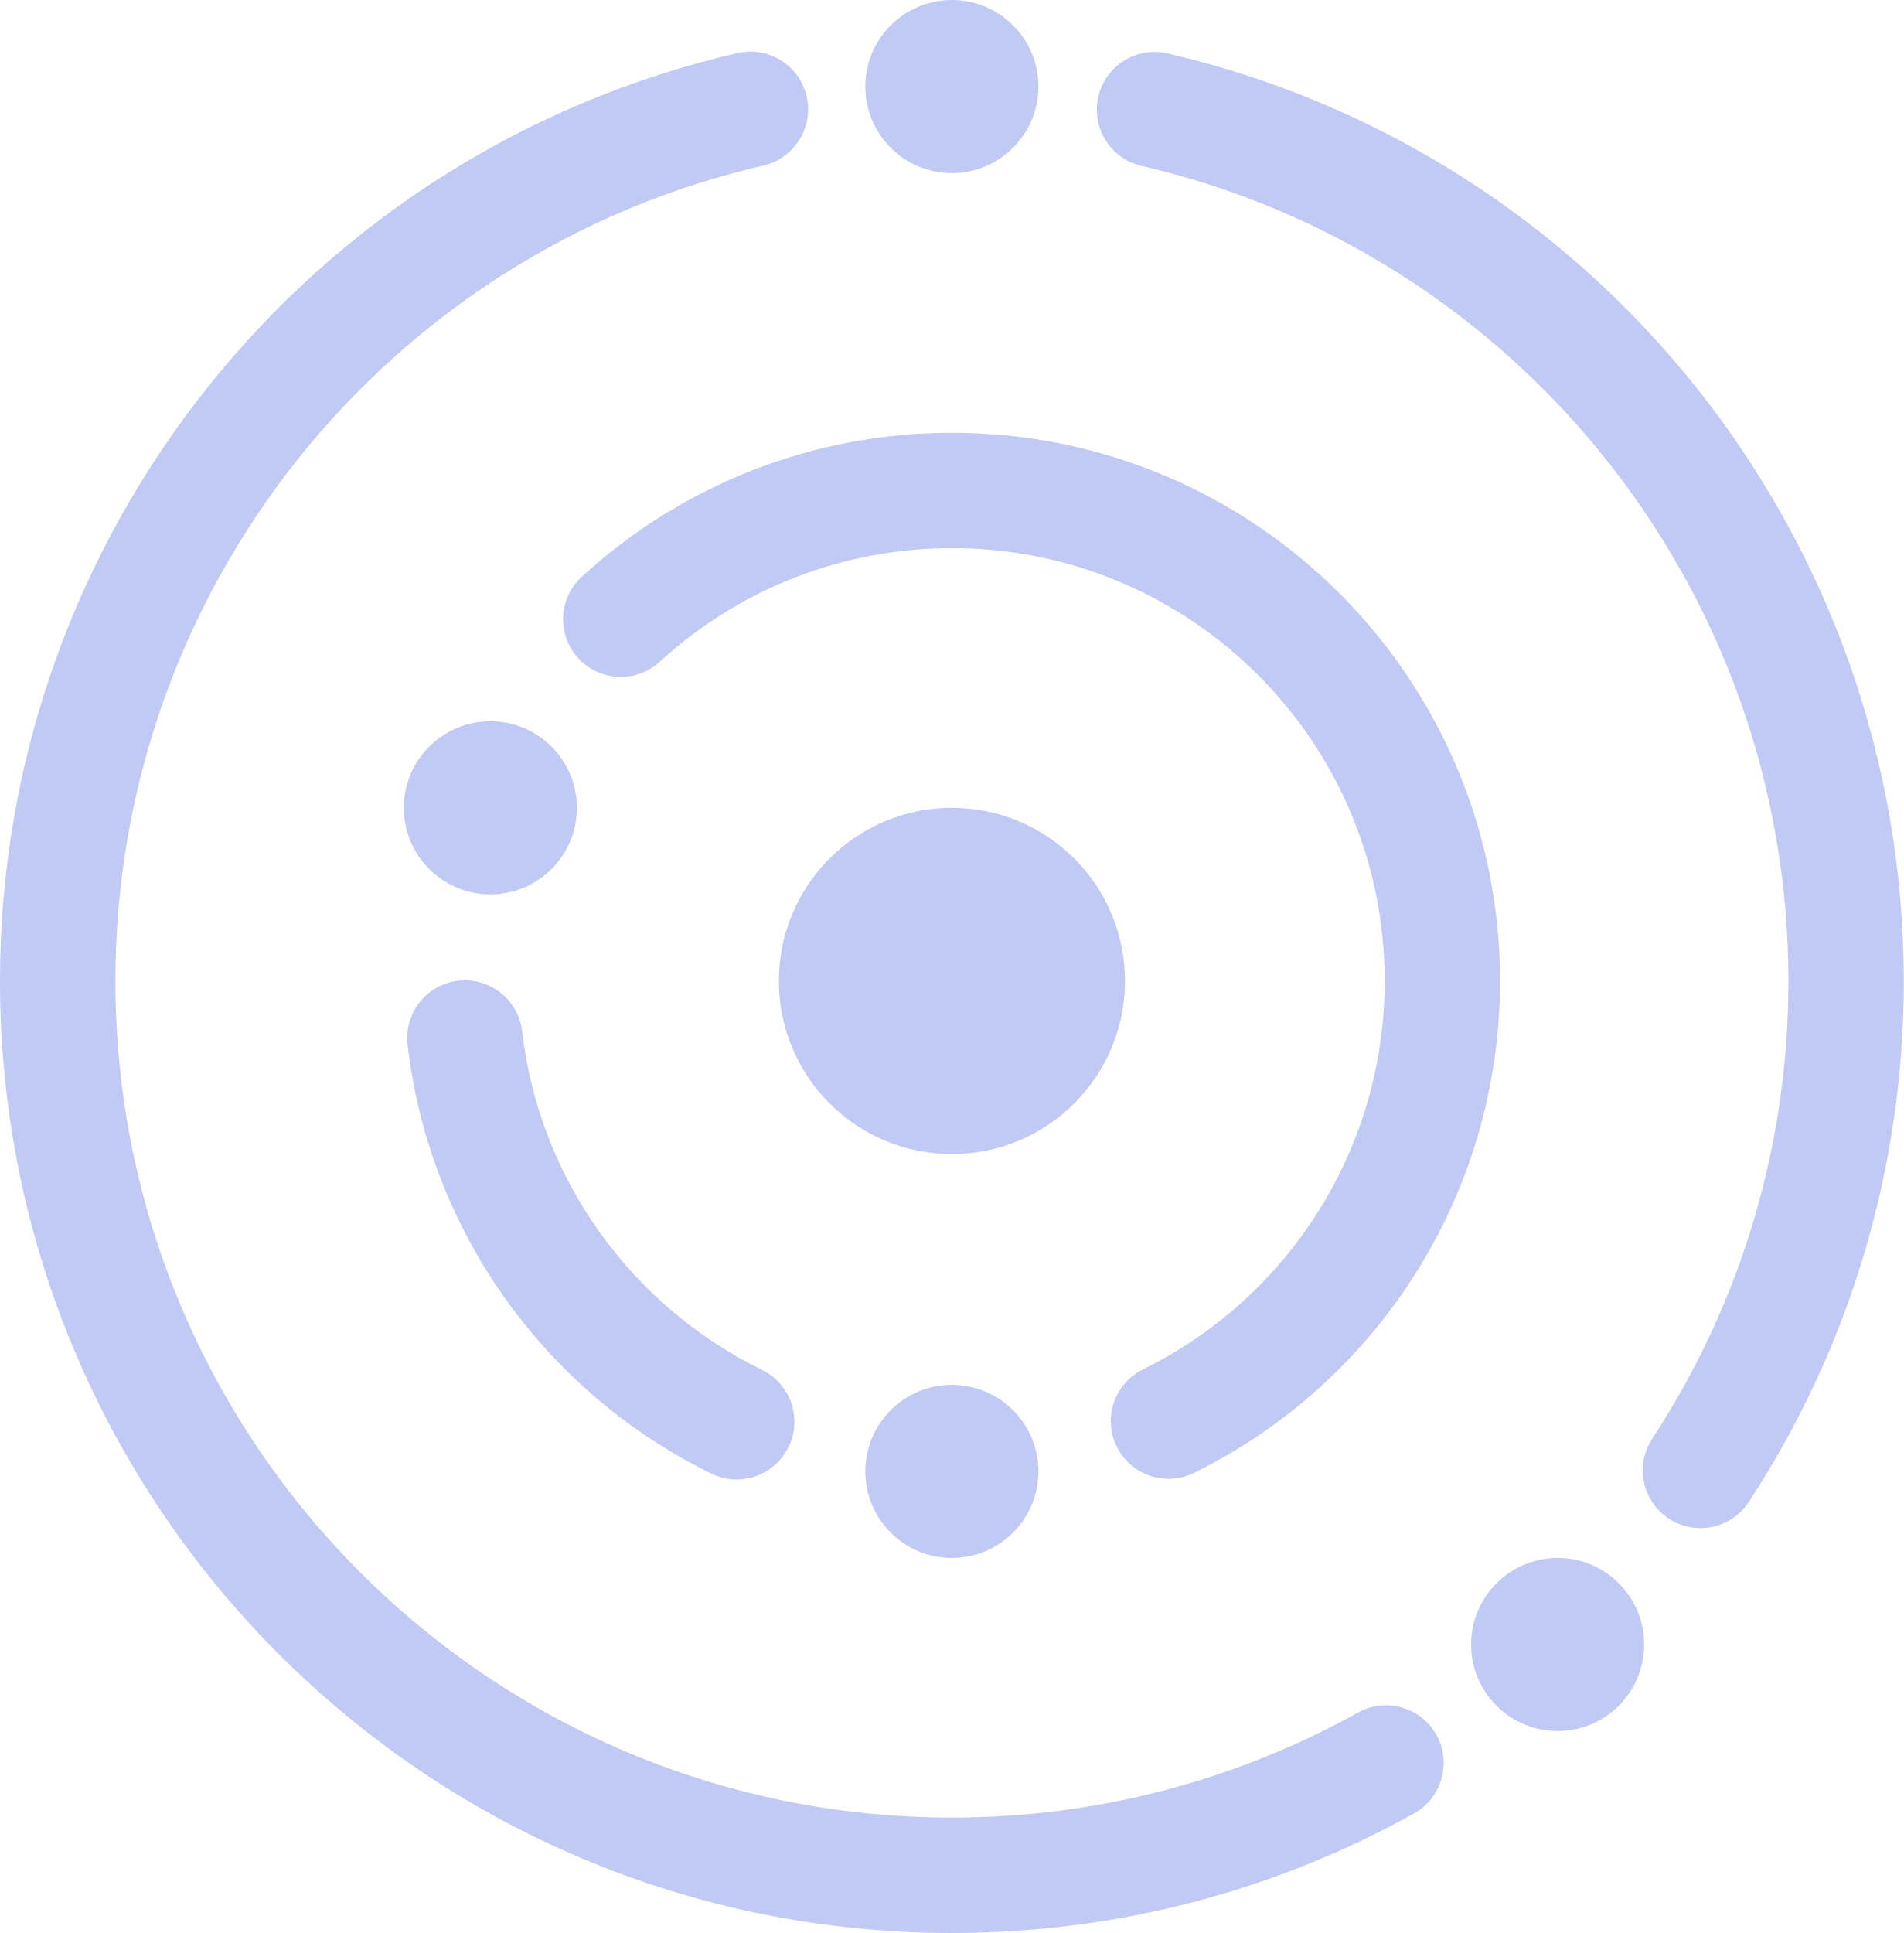
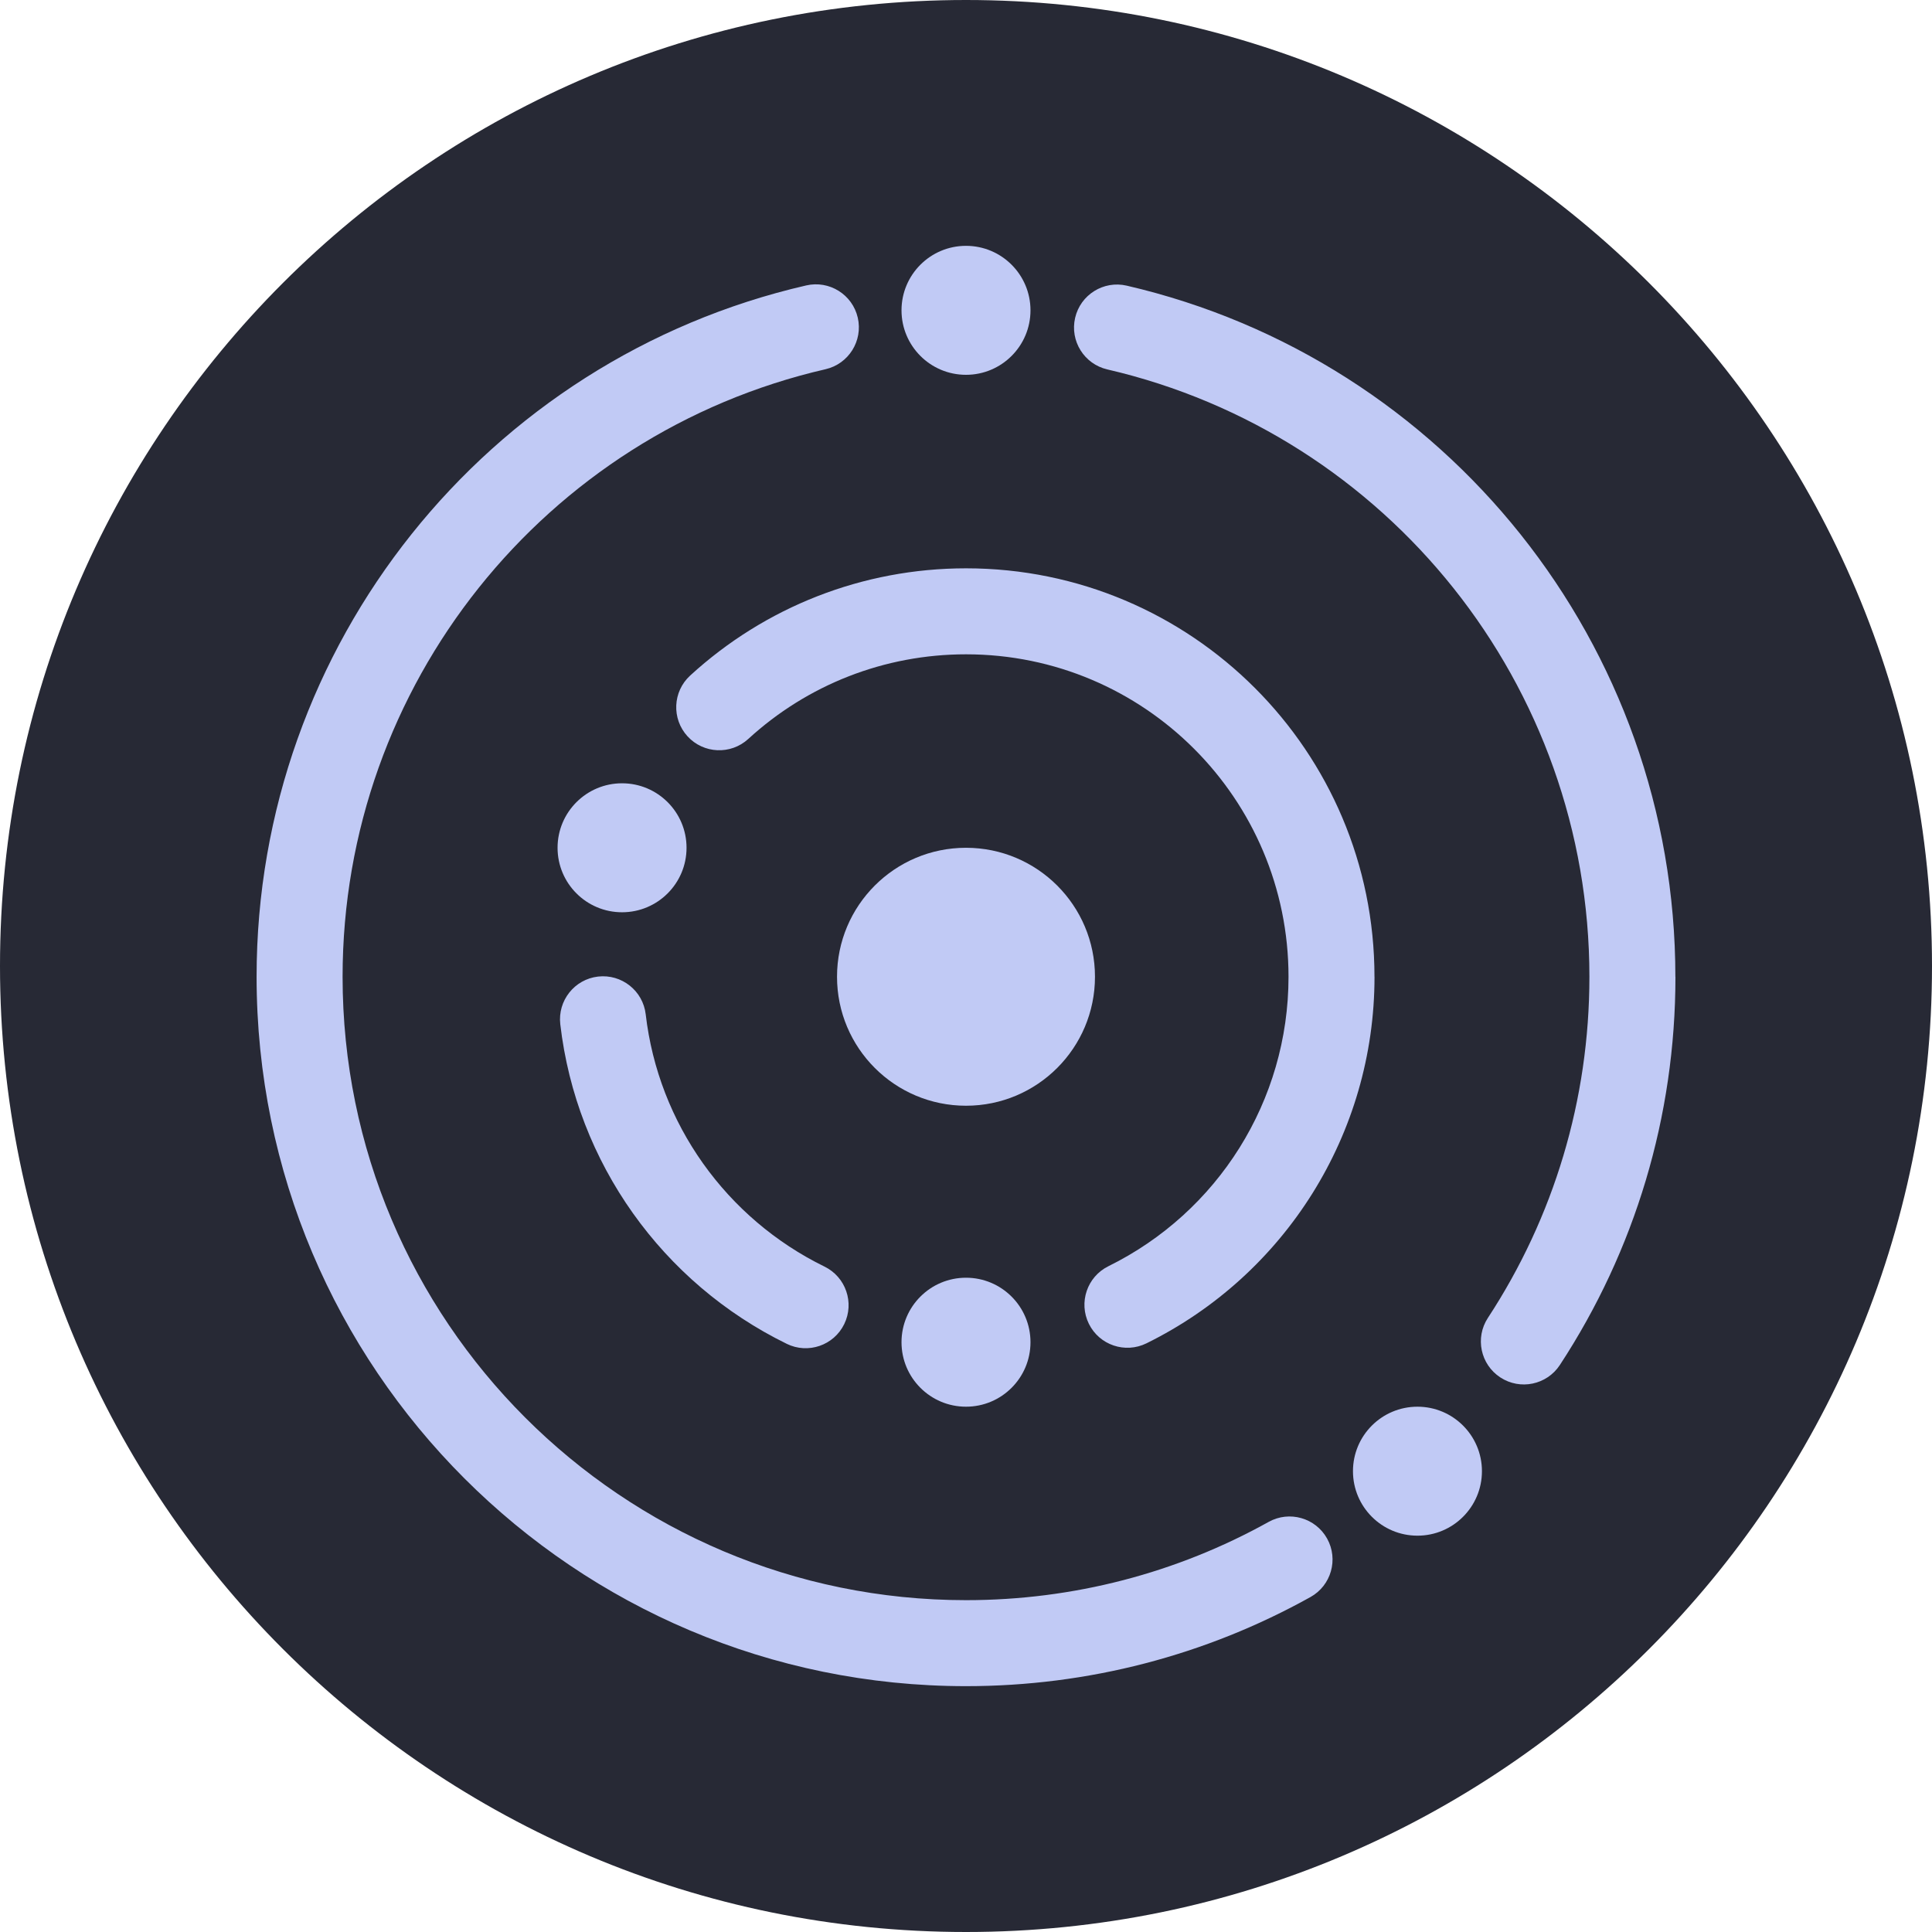
- <svg xmlns="http://www.w3.org/2000/svg" id="a" viewBox="0 0 403.49 409.6">
-   <path d="M238.43,207.86c0,20.26-16.42,36.68-36.68,36.68s-36.68-16.42-36.68-36.68,16.42-36.68,36.68-36.68,36.68,16.42,36.68,36.68" style="fill:#c1caf5; fill-rule:evenodd;" />
-   <path d="M122.27,171.18c0,10.13-8.21,18.34-18.34,18.34s-18.34-8.21-18.34-18.34,8.21-18.34,18.34-18.34,18.34,8.21,18.34,18.34" style="fill:#c1caf5; fill-rule:evenodd;" />
-   <path d="M220.08,18.34c0,10.13-8.21,18.34-18.34,18.34s-18.34-8.21-18.34-18.34S191.61,0,201.74,0s18.34,8.21,18.34,18.34" style="fill:#c1caf5; fill-rule:evenodd;" />
-   <path d="M348.47,348.47c0,10.13-8.21,18.34-18.34,18.34s-18.34-8.21-18.34-18.34,8.21-18.34,18.34-18.34,18.34,8.21,18.34,18.34" style="fill:#c1caf5; fill-rule:evenodd;" />
-   <path d="M220.08,311.79c0,10.13-8.21,18.34-18.34,18.34s-18.34-8.21-18.34-18.34,8.21-18.34,18.34-18.34,18.34,8.21,18.34,18.34" style="fill:#c1caf5; fill-rule:evenodd;" />
-   <path d="M0,207.86C0,319.28,90.33,409.6,201.75,409.6c34.74,0,68.24-8.8,97.95-25.34,5.9-3.28,8.02-10.73,4.74-16.63-3.28-5.9-10.73-8.02-16.63-4.74-26.1,14.52-55.51,22.25-86.06,22.25-97.92,0-177.29-79.37-177.29-177.29,0-83.02,57.52-154.4,137.33-172.77,6.58-1.52,10.69-8.08,9.17-14.66-1.51-6.58-8.08-10.69-14.66-9.17C65.45,32.17,0,113.39,0,207.85H0Zm403.49,0c0-94.37-65.31-175.52-156.04-196.54-6.58-1.52-13.15,2.57-14.67,9.15-1.52,6.58,2.57,13.15,9.15,14.67,79.7,18.47,137.11,89.8,137.11,172.72,0,34.97-10.13,68.4-28.87,97.01-3.7,5.65-2.12,13.23,3.53,16.93,5.65,3.7,13.23,2.12,16.93-3.53,21.33-32.56,32.87-70.65,32.87-110.41h0Z" style="fill:#c1caf5; fill-rule:evenodd;" />
-   <path d="M150.76,312.25c6.07,2.97,13.39,.46,16.36-5.61,2.97-6.07,.45-13.39-5.61-16.36-27.89-13.65-47.24-40.63-50.84-71.73-.78-6.71-6.85-11.52-13.55-10.74-6.71,.78-11.51,6.85-10.74,13.55,4.57,39.43,29.07,73.6,64.39,90.89h0Zm167.15-104.39c0-64.15-52-116.15-116.15-116.15-29.43,0-57.18,11.01-78.45,30.49-4.98,4.56-5.32,12.3-.75,17.27,4.56,4.98,12.3,5.32,17.27,.75,16.8-15.39,38.67-24.07,61.93-24.07,50.65,0,91.71,41.06,91.71,91.71,0,35.29-20.11,66.97-51.22,82.31-6.06,2.99-8.55,10.32-5.56,16.37,2.99,6.05,10.31,8.55,16.37,5.56,39.38-19.41,64.86-59.55,64.86-104.24h0Z" style="fill:#c1caf5; fill-rule:evenodd;" />
+ <svg xmlns="http://www.w3.org/2000/svg" id="a" viewBox="0 0 512 512">
+   <circle cx="256" cy="256" r="256" style="fill:#272935;" />
+   <g>
+     <path d="M290.18,258.85c0,18.88-15.3,34.18-34.18,34.18s-34.18-15.3-34.18-34.18,15.3-34.18,34.18-34.18,34.18,15.3,34.18,34.18" style="fill:#c1caf5; fill-rule:evenodd;" />
+     <path d="M181.94,224.67c0,9.44-7.65,17.09-17.09,17.09s-17.09-7.65-17.09-17.09,7.65-17.09,17.09-17.09,17.09,7.65,17.09,17.09" style="fill:#c1caf5; fill-rule:evenodd;" />
+     <path d="M273.09,82.24c0,9.44-7.65,17.09-17.09,17.09s-17.09-7.65-17.09-17.09,7.65-17.09,17.09-17.09,17.09,7.65,17.09,17.09" style="fill:#c1caf5; fill-rule:evenodd;" />
+     <path d="M392.73,389.88c0,9.44-7.65,17.09-17.09,17.09s-17.09-7.65-17.09-17.09,7.65-17.09,17.09-17.09,17.09,7.65,17.09,17.09" style="fill:#c1caf5; fill-rule:evenodd;" />
+     <path d="M273.09,355.7c0,9.44-7.65,17.09-17.09,17.09s-17.09-7.65-17.09-17.09,7.65-17.09,17.09-17.09,17.09,7.65,17.09,17.09" style="fill:#c1caf5; fill-rule:evenodd;" />
+     <path d="M68,258.85c0,103.83,84.17,188,188,188,32.38,0,63.59-8.2,91.28-23.61,5.5-3.06,7.48-9.99,4.42-15.5-3.06-5.5-10-7.48-15.5-4.42-24.32,13.53-51.73,20.74-80.2,20.74-91.24,0-165.21-73.97-165.21-165.21,0-77.36,53.6-143.88,127.98-161,6.13-1.41,9.96-7.53,8.55-13.66-1.41-6.13-7.53-9.96-13.66-8.55-84.67,19.49-145.66,95.18-145.66,183.2h0Zm375.99,0c0-87.94-60.86-163.56-145.4-183.15-6.13-1.42-12.25,2.4-13.67,8.53-1.42,6.13,2.4,12.25,8.53,13.67,74.27,17.21,127.76,83.68,127.76,160.95,0,32.59-9.44,63.74-26.9,90.4-3.45,5.26-1.98,12.33,3.29,15.78,5.26,3.45,12.32,1.98,15.78-3.29,19.88-30.34,30.63-65.83,30.63-102.89h0Z" style="fill:#c1caf5; fill-rule:evenodd;" />
+     <path d="M208.49,356.13c5.65,2.77,12.48,.43,15.24-5.23,2.76-5.65,.42-12.48-5.23-15.24-25.99-12.72-44.02-37.87-47.38-66.85-.72-6.25-6.38-10.73-12.63-10.01-6.25,.72-10.73,6.38-10.01,12.63,4.26,36.75,27.09,68.59,60,84.69h0Zm155.76-97.28c0-59.78-48.46-108.24-108.24-108.24-27.43,0-53.29,10.26-73.11,28.42-4.64,4.25-4.95,11.46-.7,16.1,4.25,4.64,11.46,4.95,16.1,.7,15.66-14.35,36.04-22.43,57.71-22.43,47.19,0,85.46,38.26,85.46,85.46,0,32.89-18.74,62.41-47.73,76.7-5.64,2.78-7.96,9.61-5.18,15.26,2.78,5.64,9.61,7.96,15.26,5.18,36.7-18.09,60.44-55.49,60.44-97.14h0Z" style="fill:#c1caf5; fill-rule:evenodd;" />
+   </g>
</svg>
